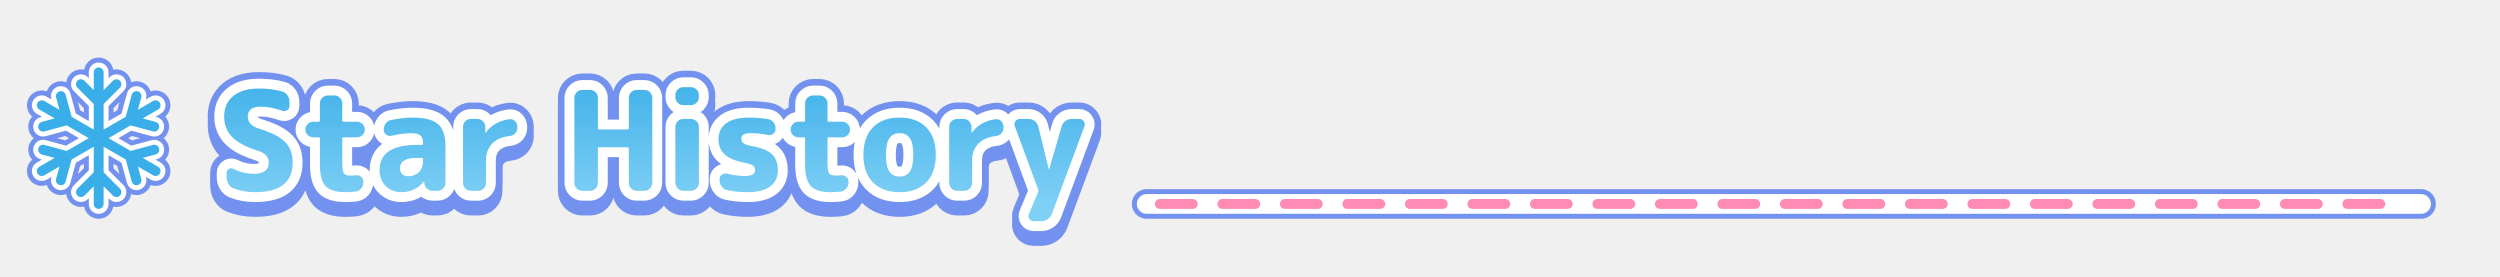
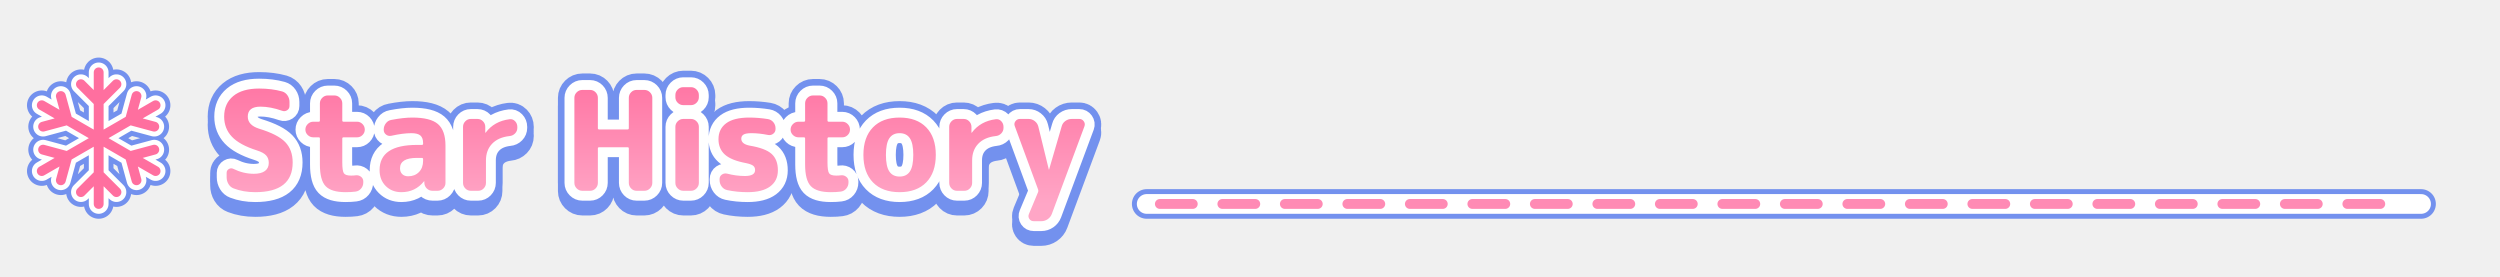
<svg xmlns="http://www.w3.org/2000/svg" width="760" height="84" viewBox="0 0 760 84" role="img" aria-label="Star History">
  <defs>
    <linearGradient id="g" x1="0" y1="20.2" x2="0" y2="62" gradientUnits="userSpaceOnUse">
-       <stop offset="0" stop-color="#3aaee8" />
-       <stop offset="1" stop-color="#7fd0f5" />
+       <stop offset="0" stop-color="#ff6f9f" />
+       <stop offset="1" stop-color="#ffa6c6" />
    </linearGradient>
  </defs>
  <path d="M30.0 42.0L30.0 22.0M30.0 31.0L35.4 25.6M30.0 31.0L24.6 25.6M30.0 42.0L12.7 32.0M20.5 36.5L18.5 29.2M20.5 36.5L13.1 38.5M30.0 42.0L12.7 52.0M20.5 47.5L13.1 45.5M20.5 47.5L18.5 54.8M30.0 42.0L30.0 62.0M30.0 53.0L24.6 58.4M30.0 53.0L35.4 58.4M30.0 42.0L47.3 52.0M39.5 47.5L41.5 54.8M39.5 47.5L46.9 45.5M30.0 42.0L47.3 32.0M39.5 36.5L46.9 38.5M39.5 36.5L41.5 29.2" stroke="#7391ee" stroke-width="9" stroke-linecap="round" fill="none" />
  <path d="M30.0 42.0L30.0 22.0M30.0 31.0L35.4 25.6M30.0 31.0L24.6 25.6M30.0 42.0L12.7 32.0M20.5 36.5L18.5 29.2M20.5 36.5L13.1 38.5M30.0 42.0L12.7 52.0M20.5 47.5L13.1 45.5M20.5 47.5L18.5 54.8M30.0 42.0L30.0 62.0M30.0 53.0L24.6 58.4M30.0 53.0L35.4 58.4M30.0 42.0L47.3 52.0M39.5 47.5L41.5 54.8M39.5 47.5L46.9 45.5M30.0 42.0L47.3 32.0M39.5 36.5L46.9 38.5M39.5 36.5L41.5 29.2" stroke="#ffffff" stroke-width="6" stroke-linecap="round" fill="none" />
-   <path d="M30.0 42.0L30.0 22.0M30.0 31.0L35.4 25.6M30.0 31.0L24.6 25.6M30.0 42.0L12.7 32.0M20.5 36.5L18.5 29.2M20.5 36.5L13.1 38.5M30.0 42.0L12.7 52.0M20.5 47.5L13.1 45.5M20.5 47.5L18.5 54.8M30.0 42.0L30.0 62.0M30.0 53.0L24.6 58.4M30.0 53.0L35.4 58.4M30.0 42.0L47.3 52.0M39.5 47.5L41.5 54.8M39.5 47.5L46.9 45.5M30.0 42.0L47.3 32.0M39.5 36.5L46.9 38.5M39.5 36.5L41.5 29.2" stroke="#3aaee8" stroke-width="3" stroke-linecap="round" fill="none" />
+   <path d="M30.0 42.0L30.0 22.0M30.0 31.0L35.4 25.6M30.0 31.0L24.6 25.6M30.0 42.0L12.7 32.0M20.5 36.5L18.5 29.2M20.5 36.5L13.1 38.5M30.0 42.0L12.7 52.0M20.5 47.5L13.1 45.5M20.5 47.5L18.5 54.8M30.0 42.0L30.0 62.0M30.0 53.0L24.6 58.4M30.0 53.0L35.4 58.4M30.0 42.0L47.3 52.0M39.5 47.5L41.5 54.8M39.5 47.5L46.9 45.5M30.0 42.0L47.3 32.0M39.5 36.5L46.9 38.5M39.5 36.5L41.5 29.2" stroke="#ff6f9f" stroke-width="3" stroke-linecap="round" fill="none" />
  <path d="M348.6 62 H736" stroke="#7391ee" stroke-width="9" stroke-linecap="round" />
  <path d="M348.6 62 H736" stroke="#ffffff" stroke-width="6" stroke-linecap="round" />
  <path d="M352.6 62 H732" stroke="#ff8ab4" stroke-width="3" stroke-linecap="round" stroke-dasharray="10 9" />
  <path d="M78.138 45.736Q72.846 44.056 70.494 41.557Q68.142 39.058 68.142 35.446Q68.142 31.498 70.893 29.209Q73.644 26.92 78.768 26.92Q82.632 26.92 85.782 27.802Q86.79 28.096 87.399 28.999Q88.008 29.902 88.008 30.994V32.212Q88.008 33.052 87.294 33.514Q86.58 33.976 85.782 33.682Q82.212 32.422 79.188 32.422Q75.324 32.422 75.324 35.446Q75.324 38.008 78.684 39.1Q84.48 40.864 86.727 43.216Q88.974 45.568 88.974 49.39Q88.974 58.42 77.592 58.42Q73.98 58.42 71.04 57.286Q70.032 56.908 69.465 55.963Q68.898 55.018 68.898 53.884V52.54Q68.898 51.784 69.57 51.385Q70.242 50.986 70.914 51.322Q73.98 52.834 77.172 52.834Q79.398 52.834 80.553 51.973Q81.708 51.112 81.708 49.516Q81.708 48.13 80.91 47.248Q80.112 46.366 78.138 45.736ZM95.232 41.746Q94.266 41.746 93.552 41.053Q92.838 40.36 92.838 39.394Q92.838 38.428 93.552 37.714Q94.266 37.0 95.232 37.0H96.912Q97.248 37.0 97.248 36.622V31.414Q97.248 30.448 97.962 29.734Q98.676 29.02 99.642 29.02H101.658Q102.624 29.02 103.338 29.734Q104.052 30.448 104.052 31.414V36.622Q104.052 37.0 104.43 37.0H108.546Q109.512 37.0 110.205 37.714Q110.898 38.428 110.898 39.394Q110.898 40.36 110.205 41.053Q109.512 41.746 108.546 41.746H104.43Q104.052 41.746 104.052 42.124V49.306Q104.052 51.952 104.535 52.666Q105.018 53.38 106.698 53.38Q107.58 53.38 108.084 53.296Q109.008 53.17 109.722 53.716Q110.436 54.262 110.436 55.144V55.48Q110.436 56.53 109.764 57.328Q109.092 58.126 108.042 58.252Q106.74 58.42 105.018 58.42Q100.734 58.42 98.991 56.593Q97.248 54.766 97.248 50.02V42.124Q97.248 41.746 96.912 41.746ZM126.732 48.004Q121.608 48.004 121.608 51.154Q121.608 52.288 122.28 52.939Q122.952 53.59 124.086 53.59Q126.102 53.59 127.362 52.309Q128.622 51.028 128.622 48.886V48.382Q128.622 48.004 128.244 48.004ZM122.028 58.42Q119.13 58.42 117.261 56.551Q115.392 54.682 115.392 51.7Q115.392 44.056 126.732 44.056H128.244Q128.622 44.056 128.622 43.72V43.51Q128.622 41.914 127.803 41.2Q126.984 40.486 125.052 40.486Q122.49 40.486 118.92 41.284Q118.038 41.452 117.345 40.906Q116.652 40.36 116.652 39.478V39.394Q116.652 38.344 117.303 37.483Q117.954 36.622 118.962 36.454Q122.658 35.74 125.346 35.74Q130.848 35.74 133.137 37.714Q135.426 39.688 135.426 44.266V55.606Q135.426 56.572 134.712 57.286Q133.998 58.0 133.032 58.0H131.478Q130.47 58.0 129.756 57.307Q129.042 56.614 129.0 55.606V55.144Q129.0 55.102 128.958 55.102Q128.874 55.102 128.874 55.144Q126.228 58.42 122.028 58.42ZM143.112 58.0Q142.146 58.0 141.453 57.286Q140.76 56.572 140.76 55.606V38.554Q140.76 37.588 141.453 36.874Q142.146 36.16 143.112 36.16H145.17Q146.136 36.16 146.829 36.874Q147.522 37.588 147.522 38.554V40.318Q147.522 40.36 147.564 40.36Q147.648 40.36 147.648 40.318Q150.252 36.832 154.914 36.244Q155.88 36.118 156.573 36.832Q157.266 37.546 157.266 38.554V38.89Q157.266 39.856 156.573 40.57Q155.88 41.284 154.872 41.368Q151.47 41.746 149.601 43.699Q147.732 45.652 147.732 48.76V55.606Q147.732 56.572 147.039 57.286Q146.346 58.0 145.38 58.0ZM177.006 58.0Q176.04 58.0 175.326 57.286Q174.612 56.572 174.612 55.606V29.734Q174.612 28.768 175.326 28.054Q176.04 27.34 177.006 27.34H179.4Q180.366 27.34 181.059 28.054Q181.752 28.768 181.752 29.734V38.974Q181.752 39.352 182.13 39.352H190.782Q191.16 39.352 191.16 38.974V29.734Q191.16 28.768 191.853 28.054Q192.546 27.34 193.512 27.34H195.906Q196.872 27.34 197.586 28.054Q198.3 28.768 198.3 29.734V55.606Q198.3 56.572 197.586 57.286Q196.872 58.0 195.906 58.0H193.512Q192.546 58.0 191.853 57.286Q191.16 56.572 191.16 55.606V45.106Q191.16 44.77 190.782 44.77H182.13Q181.752 44.77 181.752 45.106V55.606Q181.752 56.572 181.059 57.286Q180.366 58.0 179.4 58.0ZM207.708 58.0Q206.742 58.0 206.028 57.286Q205.314 56.572 205.314 55.606V38.554Q205.314 37.588 206.028 36.874Q206.742 36.16 207.708 36.16H210.06Q211.026 36.16 211.74 36.874Q212.454 37.588 212.454 38.554V55.606Q212.454 56.572 211.74 57.286Q211.026 58.0 210.06 58.0ZM207.708 31.96Q206.742 31.96 206.028 31.246Q205.314 30.532 205.314 29.566V28.894Q205.314 27.928 206.028 27.214Q206.742 26.5 207.708 26.5H210.06Q211.026 26.5 211.74 27.214Q212.454 27.928 212.454 28.894V29.566Q212.454 30.532 211.74 31.246Q211.026 31.96 210.06 31.96ZM226.86 49.6Q222.324 48.76 220.371 46.996Q218.418 45.232 218.418 42.334Q218.418 39.226 220.749 37.483Q223.08 35.74 227.784 35.74Q230.556 35.74 233.454 36.202Q234.462 36.37 235.113 37.168Q235.764 37.966 235.764 39.016V39.226Q235.764 40.108 235.071 40.654Q234.378 41.2 233.496 41.032Q230.766 40.486 228.456 40.486Q226.734 40.486 226.041 40.906Q225.348 41.326 225.348 42.166Q225.348 43.762 227.868 44.266Q232.656 45.064 234.567 46.786Q236.478 48.508 236.478 51.784Q236.478 54.934 234.126 56.677Q231.774 58.42 227.28 58.42Q224.004 58.42 221.064 57.79Q220.056 57.58 219.405 56.719Q218.754 55.858 218.754 54.766V54.43Q218.754 53.548 219.468 53.065Q220.182 52.582 221.064 52.792Q223.794 53.506 226.44 53.506Q229.548 53.506 229.548 51.7Q229.548 50.86 228.981 50.398Q228.414 49.936 226.86 49.6ZM242.736 41.746Q241.77 41.746 241.056 41.053Q240.342 40.36 240.342 39.394Q240.342 38.428 241.056 37.714Q241.77 37.0 242.736 37.0H244.416Q244.752 37.0 244.752 36.622V31.414Q244.752 30.448 245.466 29.734Q246.18 29.02 247.146 29.02H249.162Q250.128 29.02 250.842 29.734Q251.556 30.448 251.556 31.414V36.622Q251.556 37.0 251.934 37.0H256.05Q257.016 37.0 257.709 37.714Q258.402 38.428 258.402 39.394Q258.402 40.36 257.709 41.053Q257.016 41.746 256.05 41.746H251.934Q251.556 41.746 251.556 42.124V49.306Q251.556 51.952 252.039 52.666Q252.522 53.38 254.202 53.38Q255.084 53.38 255.588 53.296Q256.512 53.17 257.226 53.716Q257.94 54.262 257.94 55.144V55.48Q257.94 56.53 257.268 57.328Q256.596 58.126 255.546 58.252Q254.244 58.42 252.522 58.42Q248.238 58.42 246.495 56.593Q244.752 54.766 244.752 50.02V42.124Q244.752 41.746 244.416 41.746ZM276.609 42.04Q275.58 40.486 273.48 40.486Q271.38 40.486 270.351 42.04Q269.322 43.594 269.322 47.08Q269.322 50.566 270.351 52.12Q271.38 53.674 273.48 53.674Q275.58 53.674 276.609 52.12Q277.638 50.566 277.638 47.08Q277.638 43.594 276.609 42.04ZM281.586 55.438Q278.688 58.42 273.48 58.42Q268.272 58.42 265.374 55.438Q262.476 52.456 262.476 47.08Q262.476 41.704 265.374 38.722Q268.272 35.74 273.48 35.74Q278.688 35.74 281.586 38.722Q284.484 41.704 284.484 47.08Q284.484 52.456 281.586 55.438ZM290.91 58.0Q289.944 58.0 289.251 57.286Q288.558 56.572 288.558 55.606V38.554Q288.558 37.588 289.251 36.874Q289.944 36.16 290.91 36.16H292.968Q293.934 36.16 294.627 36.874Q295.32 37.588 295.32 38.554V40.318Q295.32 40.36 295.362 40.36Q295.446 40.36 295.446 40.318Q298.05 36.832 302.712 36.244Q303.678 36.118 304.371 36.832Q305.064 37.546 305.064 38.554V38.89Q305.064 39.856 304.371 40.57Q303.678 41.284 302.67 41.368Q299.268 41.746 297.399 43.699Q295.53 45.652 295.53 48.76V55.606Q295.53 56.572 294.837 57.286Q294.144 58.0 293.178 58.0ZM315.606 57.664 308.508 38.386Q308.172 37.588 308.676 36.874Q309.18 36.16 310.062 36.16H312.708Q313.716 36.16 314.556 36.811Q315.396 37.462 315.648 38.47L318.84 51.532Q318.84 51.574 318.882 51.574Q318.924 51.574 318.924 51.532L322.746 38.428Q322.998 37.42 323.859 36.79Q324.72 36.16 325.812 36.16H328.122Q328.962 36.16 329.466 36.874Q329.97 37.588 329.676 38.386L319.764 65.014Q319.386 66.022 318.504 66.631Q317.622 67.24 316.572 67.24H314.262Q313.38 67.24 312.918 66.547Q312.456 65.854 312.792 65.056L315.606 58.336Q315.648 58.168 315.648 58.0Q315.648 57.832 315.606 57.664Z" fill="#7391ee" stroke="#7391ee" stroke-width="10" stroke-linejoin="round" transform="translate(0 2.5)" />
  <path d="M78.138 45.736Q72.846 44.056 70.494 41.557Q68.142 39.058 68.142 35.446Q68.142 31.498 70.893 29.209Q73.644 26.92 78.768 26.92Q82.632 26.92 85.782 27.802Q86.79 28.096 87.399 28.999Q88.008 29.902 88.008 30.994V32.212Q88.008 33.052 87.294 33.514Q86.58 33.976 85.782 33.682Q82.212 32.422 79.188 32.422Q75.324 32.422 75.324 35.446Q75.324 38.008 78.684 39.1Q84.48 40.864 86.727 43.216Q88.974 45.568 88.974 49.39Q88.974 58.42 77.592 58.42Q73.98 58.42 71.04 57.286Q70.032 56.908 69.465 55.963Q68.898 55.018 68.898 53.884V52.54Q68.898 51.784 69.57 51.385Q70.242 50.986 70.914 51.322Q73.98 52.834 77.172 52.834Q79.398 52.834 80.553 51.973Q81.708 51.112 81.708 49.516Q81.708 48.13 80.91 47.248Q80.112 46.366 78.138 45.736ZM95.232 41.746Q94.266 41.746 93.552 41.053Q92.838 40.36 92.838 39.394Q92.838 38.428 93.552 37.714Q94.266 37.0 95.232 37.0H96.912Q97.248 37.0 97.248 36.622V31.414Q97.248 30.448 97.962 29.734Q98.676 29.02 99.642 29.02H101.658Q102.624 29.02 103.338 29.734Q104.052 30.448 104.052 31.414V36.622Q104.052 37.0 104.43 37.0H108.546Q109.512 37.0 110.205 37.714Q110.898 38.428 110.898 39.394Q110.898 40.36 110.205 41.053Q109.512 41.746 108.546 41.746H104.43Q104.052 41.746 104.052 42.124V49.306Q104.052 51.952 104.535 52.666Q105.018 53.38 106.698 53.38Q107.58 53.38 108.084 53.296Q109.008 53.17 109.722 53.716Q110.436 54.262 110.436 55.144V55.48Q110.436 56.53 109.764 57.328Q109.092 58.126 108.042 58.252Q106.74 58.42 105.018 58.42Q100.734 58.42 98.991 56.593Q97.248 54.766 97.248 50.02V42.124Q97.248 41.746 96.912 41.746ZM126.732 48.004Q121.608 48.004 121.608 51.154Q121.608 52.288 122.28 52.939Q122.952 53.59 124.086 53.59Q126.102 53.59 127.362 52.309Q128.622 51.028 128.622 48.886V48.382Q128.622 48.004 128.244 48.004ZM122.028 58.42Q119.13 58.42 117.261 56.551Q115.392 54.682 115.392 51.7Q115.392 44.056 126.732 44.056H128.244Q128.622 44.056 128.622 43.72V43.51Q128.622 41.914 127.803 41.2Q126.984 40.486 125.052 40.486Q122.49 40.486 118.92 41.284Q118.038 41.452 117.345 40.906Q116.652 40.36 116.652 39.478V39.394Q116.652 38.344 117.303 37.483Q117.954 36.622 118.962 36.454Q122.658 35.74 125.346 35.74Q130.848 35.74 133.137 37.714Q135.426 39.688 135.426 44.266V55.606Q135.426 56.572 134.712 57.286Q133.998 58.0 133.032 58.0H131.478Q130.47 58.0 129.756 57.307Q129.042 56.614 129.0 55.606V55.144Q129.0 55.102 128.958 55.102Q128.874 55.102 128.874 55.144Q126.228 58.42 122.028 58.42ZM143.112 58.0Q142.146 58.0 141.453 57.286Q140.76 56.572 140.76 55.606V38.554Q140.76 37.588 141.453 36.874Q142.146 36.16 143.112 36.16H145.17Q146.136 36.16 146.829 36.874Q147.522 37.588 147.522 38.554V40.318Q147.522 40.36 147.564 40.36Q147.648 40.36 147.648 40.318Q150.252 36.832 154.914 36.244Q155.88 36.118 156.573 36.832Q157.266 37.546 157.266 38.554V38.89Q157.266 39.856 156.573 40.57Q155.88 41.284 154.872 41.368Q151.47 41.746 149.601 43.699Q147.732 45.652 147.732 48.76V55.606Q147.732 56.572 147.039 57.286Q146.346 58.0 145.38 58.0ZM177.006 58.0Q176.04 58.0 175.326 57.286Q174.612 56.572 174.612 55.606V29.734Q174.612 28.768 175.326 28.054Q176.04 27.34 177.006 27.34H179.4Q180.366 27.34 181.059 28.054Q181.752 28.768 181.752 29.734V38.974Q181.752 39.352 182.13 39.352H190.782Q191.16 39.352 191.16 38.974V29.734Q191.16 28.768 191.853 28.054Q192.546 27.34 193.512 27.34H195.906Q196.872 27.34 197.586 28.054Q198.3 28.768 198.3 29.734V55.606Q198.3 56.572 197.586 57.286Q196.872 58.0 195.906 58.0H193.512Q192.546 58.0 191.853 57.286Q191.16 56.572 191.16 55.606V45.106Q191.16 44.77 190.782 44.77H182.13Q181.752 44.77 181.752 45.106V55.606Q181.752 56.572 181.059 57.286Q180.366 58.0 179.4 58.0ZM207.708 58.0Q206.742 58.0 206.028 57.286Q205.314 56.572 205.314 55.606V38.554Q205.314 37.588 206.028 36.874Q206.742 36.16 207.708 36.16H210.06Q211.026 36.16 211.74 36.874Q212.454 37.588 212.454 38.554V55.606Q212.454 56.572 211.74 57.286Q211.026 58.0 210.06 58.0ZM207.708 31.96Q206.742 31.96 206.028 31.246Q205.314 30.532 205.314 29.566V28.894Q205.314 27.928 206.028 27.214Q206.742 26.5 207.708 26.5H210.06Q211.026 26.5 211.74 27.214Q212.454 27.928 212.454 28.894V29.566Q212.454 30.532 211.74 31.246Q211.026 31.96 210.06 31.96ZM226.86 49.6Q222.324 48.76 220.371 46.996Q218.418 45.232 218.418 42.334Q218.418 39.226 220.749 37.483Q223.08 35.74 227.784 35.74Q230.556 35.74 233.454 36.202Q234.462 36.37 235.113 37.168Q235.764 37.966 235.764 39.016V39.226Q235.764 40.108 235.071 40.654Q234.378 41.2 233.496 41.032Q230.766 40.486 228.456 40.486Q226.734 40.486 226.041 40.906Q225.348 41.326 225.348 42.166Q225.348 43.762 227.868 44.266Q232.656 45.064 234.567 46.786Q236.478 48.508 236.478 51.784Q236.478 54.934 234.126 56.677Q231.774 58.42 227.28 58.42Q224.004 58.42 221.064 57.79Q220.056 57.58 219.405 56.719Q218.754 55.858 218.754 54.766V54.43Q218.754 53.548 219.468 53.065Q220.182 52.582 221.064 52.792Q223.794 53.506 226.44 53.506Q229.548 53.506 229.548 51.7Q229.548 50.86 228.981 50.398Q228.414 49.936 226.86 49.6ZM242.736 41.746Q241.77 41.746 241.056 41.053Q240.342 40.36 240.342 39.394Q240.342 38.428 241.056 37.714Q241.77 37.0 242.736 37.0H244.416Q244.752 37.0 244.752 36.622V31.414Q244.752 30.448 245.466 29.734Q246.18 29.02 247.146 29.02H249.162Q250.128 29.02 250.842 29.734Q251.556 30.448 251.556 31.414V36.622Q251.556 37.0 251.934 37.0H256.05Q257.016 37.0 257.709 37.714Q258.402 38.428 258.402 39.394Q258.402 40.36 257.709 41.053Q257.016 41.746 256.05 41.746H251.934Q251.556 41.746 251.556 42.124V49.306Q251.556 51.952 252.039 52.666Q252.522 53.38 254.202 53.38Q255.084 53.38 255.588 53.296Q256.512 53.17 257.226 53.716Q257.94 54.262 257.94 55.144V55.48Q257.94 56.53 257.268 57.328Q256.596 58.126 255.546 58.252Q254.244 58.42 252.522 58.42Q248.238 58.42 246.495 56.593Q244.752 54.766 244.752 50.02V42.124Q244.752 41.746 244.416 41.746ZM276.609 42.04Q275.58 40.486 273.48 40.486Q271.38 40.486 270.351 42.04Q269.322 43.594 269.322 47.08Q269.322 50.566 270.351 52.12Q271.38 53.674 273.48 53.674Q275.58 53.674 276.609 52.12Q277.638 50.566 277.638 47.08Q277.638 43.594 276.609 42.04ZM281.586 55.438Q278.688 58.42 273.48 58.42Q268.272 58.42 265.374 55.438Q262.476 52.456 262.476 47.08Q262.476 41.704 265.374 38.722Q268.272 35.74 273.48 35.74Q278.688 35.74 281.586 38.722Q284.484 41.704 284.484 47.08Q284.484 52.456 281.586 55.438ZM290.91 58.0Q289.944 58.0 289.251 57.286Q288.558 56.572 288.558 55.606V38.554Q288.558 37.588 289.251 36.874Q289.944 36.16 290.91 36.16H292.968Q293.934 36.16 294.627 36.874Q295.32 37.588 295.32 38.554V40.318Q295.32 40.36 295.362 40.36Q295.446 40.36 295.446 40.318Q298.05 36.832 302.712 36.244Q303.678 36.118 304.371 36.832Q305.064 37.546 305.064 38.554V38.89Q305.064 39.856 304.371 40.57Q303.678 41.284 302.67 41.368Q299.268 41.746 297.399 43.699Q295.53 45.652 295.53 48.76V55.606Q295.53 56.572 294.837 57.286Q294.144 58.0 293.178 58.0ZM315.606 57.664 308.508 38.386Q308.172 37.588 308.676 36.874Q309.18 36.16 310.062 36.16H312.708Q313.716 36.16 314.556 36.811Q315.396 37.462 315.648 38.47L318.84 51.532Q318.84 51.574 318.882 51.574Q318.924 51.574 318.924 51.532L322.746 38.428Q322.998 37.42 323.859 36.79Q324.72 36.16 325.812 36.16H328.122Q328.962 36.16 329.466 36.874Q329.97 37.588 329.676 38.386L319.764 65.014Q319.386 66.022 318.504 66.631Q317.622 67.24 316.572 67.24H314.262Q313.38 67.24 312.918 66.547Q312.456 65.854 312.792 65.056L315.606 58.336Q315.648 58.168 315.648 58.0Q315.648 57.832 315.606 57.664Z" fill="#7391ee" stroke="#7391ee" stroke-width="10" stroke-linejoin="round" />
  <path d="M78.138 45.736Q72.846 44.056 70.494 41.557Q68.142 39.058 68.142 35.446Q68.142 31.498 70.893 29.209Q73.644 26.92 78.768 26.92Q82.632 26.92 85.782 27.802Q86.79 28.096 87.399 28.999Q88.008 29.902 88.008 30.994V32.212Q88.008 33.052 87.294 33.514Q86.58 33.976 85.782 33.682Q82.212 32.422 79.188 32.422Q75.324 32.422 75.324 35.446Q75.324 38.008 78.684 39.1Q84.48 40.864 86.727 43.216Q88.974 45.568 88.974 49.39Q88.974 58.42 77.592 58.42Q73.98 58.42 71.04 57.286Q70.032 56.908 69.465 55.963Q68.898 55.018 68.898 53.884V52.54Q68.898 51.784 69.57 51.385Q70.242 50.986 70.914 51.322Q73.98 52.834 77.172 52.834Q79.398 52.834 80.553 51.973Q81.708 51.112 81.708 49.516Q81.708 48.13 80.91 47.248Q80.112 46.366 78.138 45.736ZM95.232 41.746Q94.266 41.746 93.552 41.053Q92.838 40.36 92.838 39.394Q92.838 38.428 93.552 37.714Q94.266 37.0 95.232 37.0H96.912Q97.248 37.0 97.248 36.622V31.414Q97.248 30.448 97.962 29.734Q98.676 29.02 99.642 29.02H101.658Q102.624 29.02 103.338 29.734Q104.052 30.448 104.052 31.414V36.622Q104.052 37.0 104.43 37.0H108.546Q109.512 37.0 110.205 37.714Q110.898 38.428 110.898 39.394Q110.898 40.36 110.205 41.053Q109.512 41.746 108.546 41.746H104.43Q104.052 41.746 104.052 42.124V49.306Q104.052 51.952 104.535 52.666Q105.018 53.38 106.698 53.38Q107.58 53.38 108.084 53.296Q109.008 53.17 109.722 53.716Q110.436 54.262 110.436 55.144V55.48Q110.436 56.53 109.764 57.328Q109.092 58.126 108.042 58.252Q106.74 58.42 105.018 58.42Q100.734 58.42 98.991 56.593Q97.248 54.766 97.248 50.02V42.124Q97.248 41.746 96.912 41.746ZM126.732 48.004Q121.608 48.004 121.608 51.154Q121.608 52.288 122.28 52.939Q122.952 53.59 124.086 53.59Q126.102 53.59 127.362 52.309Q128.622 51.028 128.622 48.886V48.382Q128.622 48.004 128.244 48.004ZM122.028 58.42Q119.13 58.42 117.261 56.551Q115.392 54.682 115.392 51.7Q115.392 44.056 126.732 44.056H128.244Q128.622 44.056 128.622 43.72V43.51Q128.622 41.914 127.803 41.2Q126.984 40.486 125.052 40.486Q122.49 40.486 118.92 41.284Q118.038 41.452 117.345 40.906Q116.652 40.36 116.652 39.478V39.394Q116.652 38.344 117.303 37.483Q117.954 36.622 118.962 36.454Q122.658 35.74 125.346 35.74Q130.848 35.74 133.137 37.714Q135.426 39.688 135.426 44.266V55.606Q135.426 56.572 134.712 57.286Q133.998 58.0 133.032 58.0H131.478Q130.47 58.0 129.756 57.307Q129.042 56.614 129.0 55.606V55.144Q129.0 55.102 128.958 55.102Q128.874 55.102 128.874 55.144Q126.228 58.42 122.028 58.42ZM143.112 58.0Q142.146 58.0 141.453 57.286Q140.76 56.572 140.76 55.606V38.554Q140.76 37.588 141.453 36.874Q142.146 36.16 143.112 36.16H145.17Q146.136 36.16 146.829 36.874Q147.522 37.588 147.522 38.554V40.318Q147.522 40.36 147.564 40.36Q147.648 40.36 147.648 40.318Q150.252 36.832 154.914 36.244Q155.88 36.118 156.573 36.832Q157.266 37.546 157.266 38.554V38.89Q157.266 39.856 156.573 40.57Q155.88 41.284 154.872 41.368Q151.47 41.746 149.601 43.699Q147.732 45.652 147.732 48.76V55.606Q147.732 56.572 147.039 57.286Q146.346 58.0 145.38 58.0ZM177.006 58.0Q176.04 58.0 175.326 57.286Q174.612 56.572 174.612 55.606V29.734Q174.612 28.768 175.326 28.054Q176.04 27.34 177.006 27.34H179.4Q180.366 27.34 181.059 28.054Q181.752 28.768 181.752 29.734V38.974Q181.752 39.352 182.13 39.352H190.782Q191.16 39.352 191.16 38.974V29.734Q191.16 28.768 191.853 28.054Q192.546 27.34 193.512 27.34H195.906Q196.872 27.34 197.586 28.054Q198.3 28.768 198.3 29.734V55.606Q198.3 56.572 197.586 57.286Q196.872 58.0 195.906 58.0H193.512Q192.546 58.0 191.853 57.286Q191.16 56.572 191.16 55.606V45.106Q191.16 44.77 190.782 44.77H182.13Q181.752 44.77 181.752 45.106V55.606Q181.752 56.572 181.059 57.286Q180.366 58.0 179.4 58.0ZM207.708 58.0Q206.742 58.0 206.028 57.286Q205.314 56.572 205.314 55.606V38.554Q205.314 37.588 206.028 36.874Q206.742 36.16 207.708 36.16H210.06Q211.026 36.16 211.74 36.874Q212.454 37.588 212.454 38.554V55.606Q212.454 56.572 211.74 57.286Q211.026 58.0 210.06 58.0ZM207.708 31.96Q206.742 31.96 206.028 31.246Q205.314 30.532 205.314 29.566V28.894Q205.314 27.928 206.028 27.214Q206.742 26.5 207.708 26.5H210.06Q211.026 26.5 211.74 27.214Q212.454 27.928 212.454 28.894V29.566Q212.454 30.532 211.74 31.246Q211.026 31.96 210.06 31.96ZM226.86 49.6Q222.324 48.76 220.371 46.996Q218.418 45.232 218.418 42.334Q218.418 39.226 220.749 37.483Q223.08 35.74 227.784 35.74Q230.556 35.74 233.454 36.202Q234.462 36.37 235.113 37.168Q235.764 37.966 235.764 39.016V39.226Q235.764 40.108 235.071 40.654Q234.378 41.2 233.496 41.032Q230.766 40.486 228.456 40.486Q226.734 40.486 226.041 40.906Q225.348 41.326 225.348 42.166Q225.348 43.762 227.868 44.266Q232.656 45.064 234.567 46.786Q236.478 48.508 236.478 51.784Q236.478 54.934 234.126 56.677Q231.774 58.42 227.28 58.42Q224.004 58.42 221.064 57.79Q220.056 57.58 219.405 56.719Q218.754 55.858 218.754 54.766V54.43Q218.754 53.548 219.468 53.065Q220.182 52.582 221.064 52.792Q223.794 53.506 226.44 53.506Q229.548 53.506 229.548 51.7Q229.548 50.86 228.981 50.398Q228.414 49.936 226.86 49.6ZM242.736 41.746Q241.77 41.746 241.056 41.053Q240.342 40.36 240.342 39.394Q240.342 38.428 241.056 37.714Q241.77 37.0 242.736 37.0H244.416Q244.752 37.0 244.752 36.622V31.414Q244.752 30.448 245.466 29.734Q246.18 29.02 247.146 29.02H249.162Q250.128 29.02 250.842 29.734Q251.556 30.448 251.556 31.414V36.622Q251.556 37.0 251.934 37.0H256.05Q257.016 37.0 257.709 37.714Q258.402 38.428 258.402 39.394Q258.402 40.36 257.709 41.053Q257.016 41.746 256.05 41.746H251.934Q251.556 41.746 251.556 42.124V49.306Q251.556 51.952 252.039 52.666Q252.522 53.38 254.202 53.38Q255.084 53.38 255.588 53.296Q256.512 53.17 257.226 53.716Q257.94 54.262 257.94 55.144V55.48Q257.94 56.53 257.268 57.328Q256.596 58.126 255.546 58.252Q254.244 58.42 252.522 58.42Q248.238 58.42 246.495 56.593Q244.752 54.766 244.752 50.02V42.124Q244.752 41.746 244.416 41.746ZM276.609 42.04Q275.58 40.486 273.48 40.486Q271.38 40.486 270.351 42.04Q269.322 43.594 269.322 47.08Q269.322 50.566 270.351 52.12Q271.38 53.674 273.48 53.674Q275.58 53.674 276.609 52.12Q277.638 50.566 277.638 47.08Q277.638 43.594 276.609 42.04ZM281.586 55.438Q278.688 58.42 273.48 58.42Q268.272 58.42 265.374 55.438Q262.476 52.456 262.476 47.08Q262.476 41.704 265.374 38.722Q268.272 35.74 273.48 35.74Q278.688 35.74 281.586 38.722Q284.484 41.704 284.484 47.08Q284.484 52.456 281.586 55.438ZM290.91 58.0Q289.944 58.0 289.251 57.286Q288.558 56.572 288.558 55.606V38.554Q288.558 37.588 289.251 36.874Q289.944 36.16 290.91 36.16H292.968Q293.934 36.16 294.627 36.874Q295.32 37.588 295.32 38.554V40.318Q295.32 40.36 295.362 40.36Q295.446 40.36 295.446 40.318Q298.05 36.832 302.712 36.244Q303.678 36.118 304.371 36.832Q305.064 37.546 305.064 38.554V38.89Q305.064 39.856 304.371 40.57Q303.678 41.284 302.67 41.368Q299.268 41.746 297.399 43.699Q295.53 45.652 295.53 48.76V55.606Q295.53 56.572 294.837 57.286Q294.144 58.0 293.178 58.0ZM315.606 57.664 308.508 38.386Q308.172 37.588 308.676 36.874Q309.18 36.16 310.062 36.16H312.708Q313.716 36.16 314.556 36.811Q315.396 37.462 315.648 38.47L318.84 51.532Q318.84 51.574 318.882 51.574Q318.924 51.574 318.924 51.532L322.746 38.428Q322.998 37.42 323.859 36.79Q324.72 36.16 325.812 36.16H328.122Q328.962 36.16 329.466 36.874Q329.97 37.588 329.676 38.386L319.764 65.014Q319.386 66.022 318.504 66.631Q317.622 67.24 316.572 67.24H314.262Q313.38 67.24 312.918 66.547Q312.456 65.854 312.792 65.056L315.606 58.336Q315.648 58.168 315.648 58.0Q315.648 57.832 315.606 57.664Z" fill="#ffffff" stroke="#ffffff" stroke-width="6" stroke-linejoin="round" />
  <path d="M78.138 45.736Q72.846 44.056 70.494 41.557Q68.142 39.058 68.142 35.446Q68.142 31.498 70.893 29.209Q73.644 26.92 78.768 26.92Q82.632 26.92 85.782 27.802Q86.79 28.096 87.399 28.999Q88.008 29.902 88.008 30.994V32.212Q88.008 33.052 87.294 33.514Q86.58 33.976 85.782 33.682Q82.212 32.422 79.188 32.422Q75.324 32.422 75.324 35.446Q75.324 38.008 78.684 39.1Q84.48 40.864 86.727 43.216Q88.974 45.568 88.974 49.39Q88.974 58.42 77.592 58.42Q73.98 58.42 71.04 57.286Q70.032 56.908 69.465 55.963Q68.898 55.018 68.898 53.884V52.54Q68.898 51.784 69.57 51.385Q70.242 50.986 70.914 51.322Q73.98 52.834 77.172 52.834Q79.398 52.834 80.553 51.973Q81.708 51.112 81.708 49.516Q81.708 48.13 80.91 47.248Q80.112 46.366 78.138 45.736ZM95.232 41.746Q94.266 41.746 93.552 41.053Q92.838 40.36 92.838 39.394Q92.838 38.428 93.552 37.714Q94.266 37.0 95.232 37.0H96.912Q97.248 37.0 97.248 36.622V31.414Q97.248 30.448 97.962 29.734Q98.676 29.02 99.642 29.02H101.658Q102.624 29.02 103.338 29.734Q104.052 30.448 104.052 31.414V36.622Q104.052 37.0 104.43 37.0H108.546Q109.512 37.0 110.205 37.714Q110.898 38.428 110.898 39.394Q110.898 40.36 110.205 41.053Q109.512 41.746 108.546 41.746H104.43Q104.052 41.746 104.052 42.124V49.306Q104.052 51.952 104.535 52.666Q105.018 53.38 106.698 53.38Q107.58 53.38 108.084 53.296Q109.008 53.17 109.722 53.716Q110.436 54.262 110.436 55.144V55.48Q110.436 56.53 109.764 57.328Q109.092 58.126 108.042 58.252Q106.74 58.42 105.018 58.42Q100.734 58.42 98.991 56.593Q97.248 54.766 97.248 50.02V42.124Q97.248 41.746 96.912 41.746ZM126.732 48.004Q121.608 48.004 121.608 51.154Q121.608 52.288 122.28 52.939Q122.952 53.59 124.086 53.59Q126.102 53.59 127.362 52.309Q128.622 51.028 128.622 48.886V48.382Q128.622 48.004 128.244 48.004ZM122.028 58.42Q119.13 58.42 117.261 56.551Q115.392 54.682 115.392 51.7Q115.392 44.056 126.732 44.056H128.244Q128.622 44.056 128.622 43.72V43.51Q128.622 41.914 127.803 41.2Q126.984 40.486 125.052 40.486Q122.49 40.486 118.92 41.284Q118.038 41.452 117.345 40.906Q116.652 40.36 116.652 39.478V39.394Q116.652 38.344 117.303 37.483Q117.954 36.622 118.962 36.454Q122.658 35.74 125.346 35.74Q130.848 35.74 133.137 37.714Q135.426 39.688 135.426 44.266V55.606Q135.426 56.572 134.712 57.286Q133.998 58.0 133.032 58.0H131.478Q130.47 58.0 129.756 57.307Q129.042 56.614 129.0 55.606V55.144Q129.0 55.102 128.958 55.102Q128.874 55.102 128.874 55.144Q126.228 58.42 122.028 58.42ZM143.112 58.0Q142.146 58.0 141.453 57.286Q140.76 56.572 140.76 55.606V38.554Q140.76 37.588 141.453 36.874Q142.146 36.16 143.112 36.16H145.17Q146.136 36.16 146.829 36.874Q147.522 37.588 147.522 38.554V40.318Q147.522 40.36 147.564 40.36Q147.648 40.36 147.648 40.318Q150.252 36.832 154.914 36.244Q155.88 36.118 156.573 36.832Q157.266 37.546 157.266 38.554V38.89Q157.266 39.856 156.573 40.57Q155.88 41.284 154.872 41.368Q151.47 41.746 149.601 43.699Q147.732 45.652 147.732 48.76V55.606Q147.732 56.572 147.039 57.286Q146.346 58.0 145.38 58.0ZM177.006 58.0Q176.04 58.0 175.326 57.286Q174.612 56.572 174.612 55.606V29.734Q174.612 28.768 175.326 28.054Q176.04 27.34 177.006 27.34H179.4Q180.366 27.34 181.059 28.054Q181.752 28.768 181.752 29.734V38.974Q181.752 39.352 182.13 39.352H190.782Q191.16 39.352 191.16 38.974V29.734Q191.16 28.768 191.853 28.054Q192.546 27.34 193.512 27.34H195.906Q196.872 27.34 197.586 28.054Q198.3 28.768 198.3 29.734V55.606Q198.3 56.572 197.586 57.286Q196.872 58.0 195.906 58.0H193.512Q192.546 58.0 191.853 57.286Q191.16 56.572 191.16 55.606V45.106Q191.16 44.77 190.782 44.77H182.13Q181.752 44.77 181.752 45.106V55.606Q181.752 56.572 181.059 57.286Q180.366 58.0 179.4 58.0ZM207.708 58.0Q206.742 58.0 206.028 57.286Q205.314 56.572 205.314 55.606V38.554Q205.314 37.588 206.028 36.874Q206.742 36.16 207.708 36.16H210.06Q211.026 36.16 211.74 36.874Q212.454 37.588 212.454 38.554V55.606Q212.454 56.572 211.74 57.286Q211.026 58.0 210.06 58.0ZM207.708 31.96Q206.742 31.96 206.028 31.246Q205.314 30.532 205.314 29.566V28.894Q205.314 27.928 206.028 27.214Q206.742 26.5 207.708 26.5H210.06Q211.026 26.5 211.74 27.214Q212.454 27.928 212.454 28.894V29.566Q212.454 30.532 211.74 31.246Q211.026 31.96 210.06 31.96ZM226.86 49.6Q222.324 48.76 220.371 46.996Q218.418 45.232 218.418 42.334Q218.418 39.226 220.749 37.483Q223.08 35.74 227.784 35.74Q230.556 35.74 233.454 36.202Q234.462 36.37 235.113 37.168Q235.764 37.966 235.764 39.016V39.226Q235.764 40.108 235.071 40.654Q234.378 41.2 233.496 41.032Q230.766 40.486 228.456 40.486Q226.734 40.486 226.041 40.906Q225.348 41.326 225.348 42.166Q225.348 43.762 227.868 44.266Q232.656 45.064 234.567 46.786Q236.478 48.508 236.478 51.784Q236.478 54.934 234.126 56.677Q231.774 58.42 227.28 58.42Q224.004 58.42 221.064 57.79Q220.056 57.58 219.405 56.719Q218.754 55.858 218.754 54.766V54.43Q218.754 53.548 219.468 53.065Q220.182 52.582 221.064 52.792Q223.794 53.506 226.44 53.506Q229.548 53.506 229.548 51.7Q229.548 50.86 228.981 50.398Q228.414 49.936 226.86 49.6ZM242.736 41.746Q241.77 41.746 241.056 41.053Q240.342 40.36 240.342 39.394Q240.342 38.428 241.056 37.714Q241.77 37.0 242.736 37.0H244.416Q244.752 37.0 244.752 36.622V31.414Q244.752 30.448 245.466 29.734Q246.18 29.02 247.146 29.02H249.162Q250.128 29.02 250.842 29.734Q251.556 30.448 251.556 31.414V36.622Q251.556 37.0 251.934 37.0H256.05Q257.016 37.0 257.709 37.714Q258.402 38.428 258.402 39.394Q258.402 40.36 257.709 41.053Q257.016 41.746 256.05 41.746H251.934Q251.556 41.746 251.556 42.124V49.306Q251.556 51.952 252.039 52.666Q252.522 53.38 254.202 53.38Q255.084 53.38 255.588 53.296Q256.512 53.17 257.226 53.716Q257.94 54.262 257.94 55.144V55.48Q257.94 56.53 257.268 57.328Q256.596 58.126 255.546 58.252Q254.244 58.42 252.522 58.42Q248.238 58.42 246.495 56.593Q244.752 54.766 244.752 50.02V42.124Q244.752 41.746 244.416 41.746ZM276.609 42.04Q275.58 40.486 273.48 40.486Q271.38 40.486 270.351 42.04Q269.322 43.594 269.322 47.08Q269.322 50.566 270.351 52.12Q271.38 53.674 273.48 53.674Q275.58 53.674 276.609 52.12Q277.638 50.566 277.638 47.08Q277.638 43.594 276.609 42.04ZM281.586 55.438Q278.688 58.42 273.48 58.42Q268.272 58.42 265.374 55.438Q262.476 52.456 262.476 47.08Q262.476 41.704 265.374 38.722Q268.272 35.74 273.48 35.74Q278.688 35.74 281.586 38.722Q284.484 41.704 284.484 47.08Q284.484 52.456 281.586 55.438ZM290.91 58.0Q289.944 58.0 289.251 57.286Q288.558 56.572 288.558 55.606V38.554Q288.558 37.588 289.251 36.874Q289.944 36.16 290.91 36.16H292.968Q293.934 36.16 294.627 36.874Q295.32 37.588 295.32 38.554V40.318Q295.32 40.36 295.362 40.36Q295.446 40.36 295.446 40.318Q298.05 36.832 302.712 36.244Q303.678 36.118 304.371 36.832Q305.064 37.546 305.064 38.554V38.89Q305.064 39.856 304.371 40.57Q303.678 41.284 302.67 41.368Q299.268 41.746 297.399 43.699Q295.53 45.652 295.53 48.76V55.606Q295.53 56.572 294.837 57.286Q294.144 58.0 293.178 58.0ZM315.606 57.664 308.508 38.386Q308.172 37.588 308.676 36.874Q309.18 36.16 310.062 36.16H312.708Q313.716 36.16 314.556 36.811Q315.396 37.462 315.648 38.47L318.84 51.532Q318.84 51.574 318.882 51.574Q318.924 51.574 318.924 51.532L322.746 38.428Q322.998 37.42 323.859 36.79Q324.72 36.16 325.812 36.16H328.122Q328.962 36.16 329.466 36.874Q329.97 37.588 329.676 38.386L319.764 65.014Q319.386 66.022 318.504 66.631Q317.622 67.24 316.572 67.24H314.262Q313.38 67.24 312.918 66.547Q312.456 65.854 312.792 65.056L315.606 58.336Q315.648 58.168 315.648 58.0Q315.648 57.832 315.606 57.664Z" fill="url(#g)" />
</svg>
